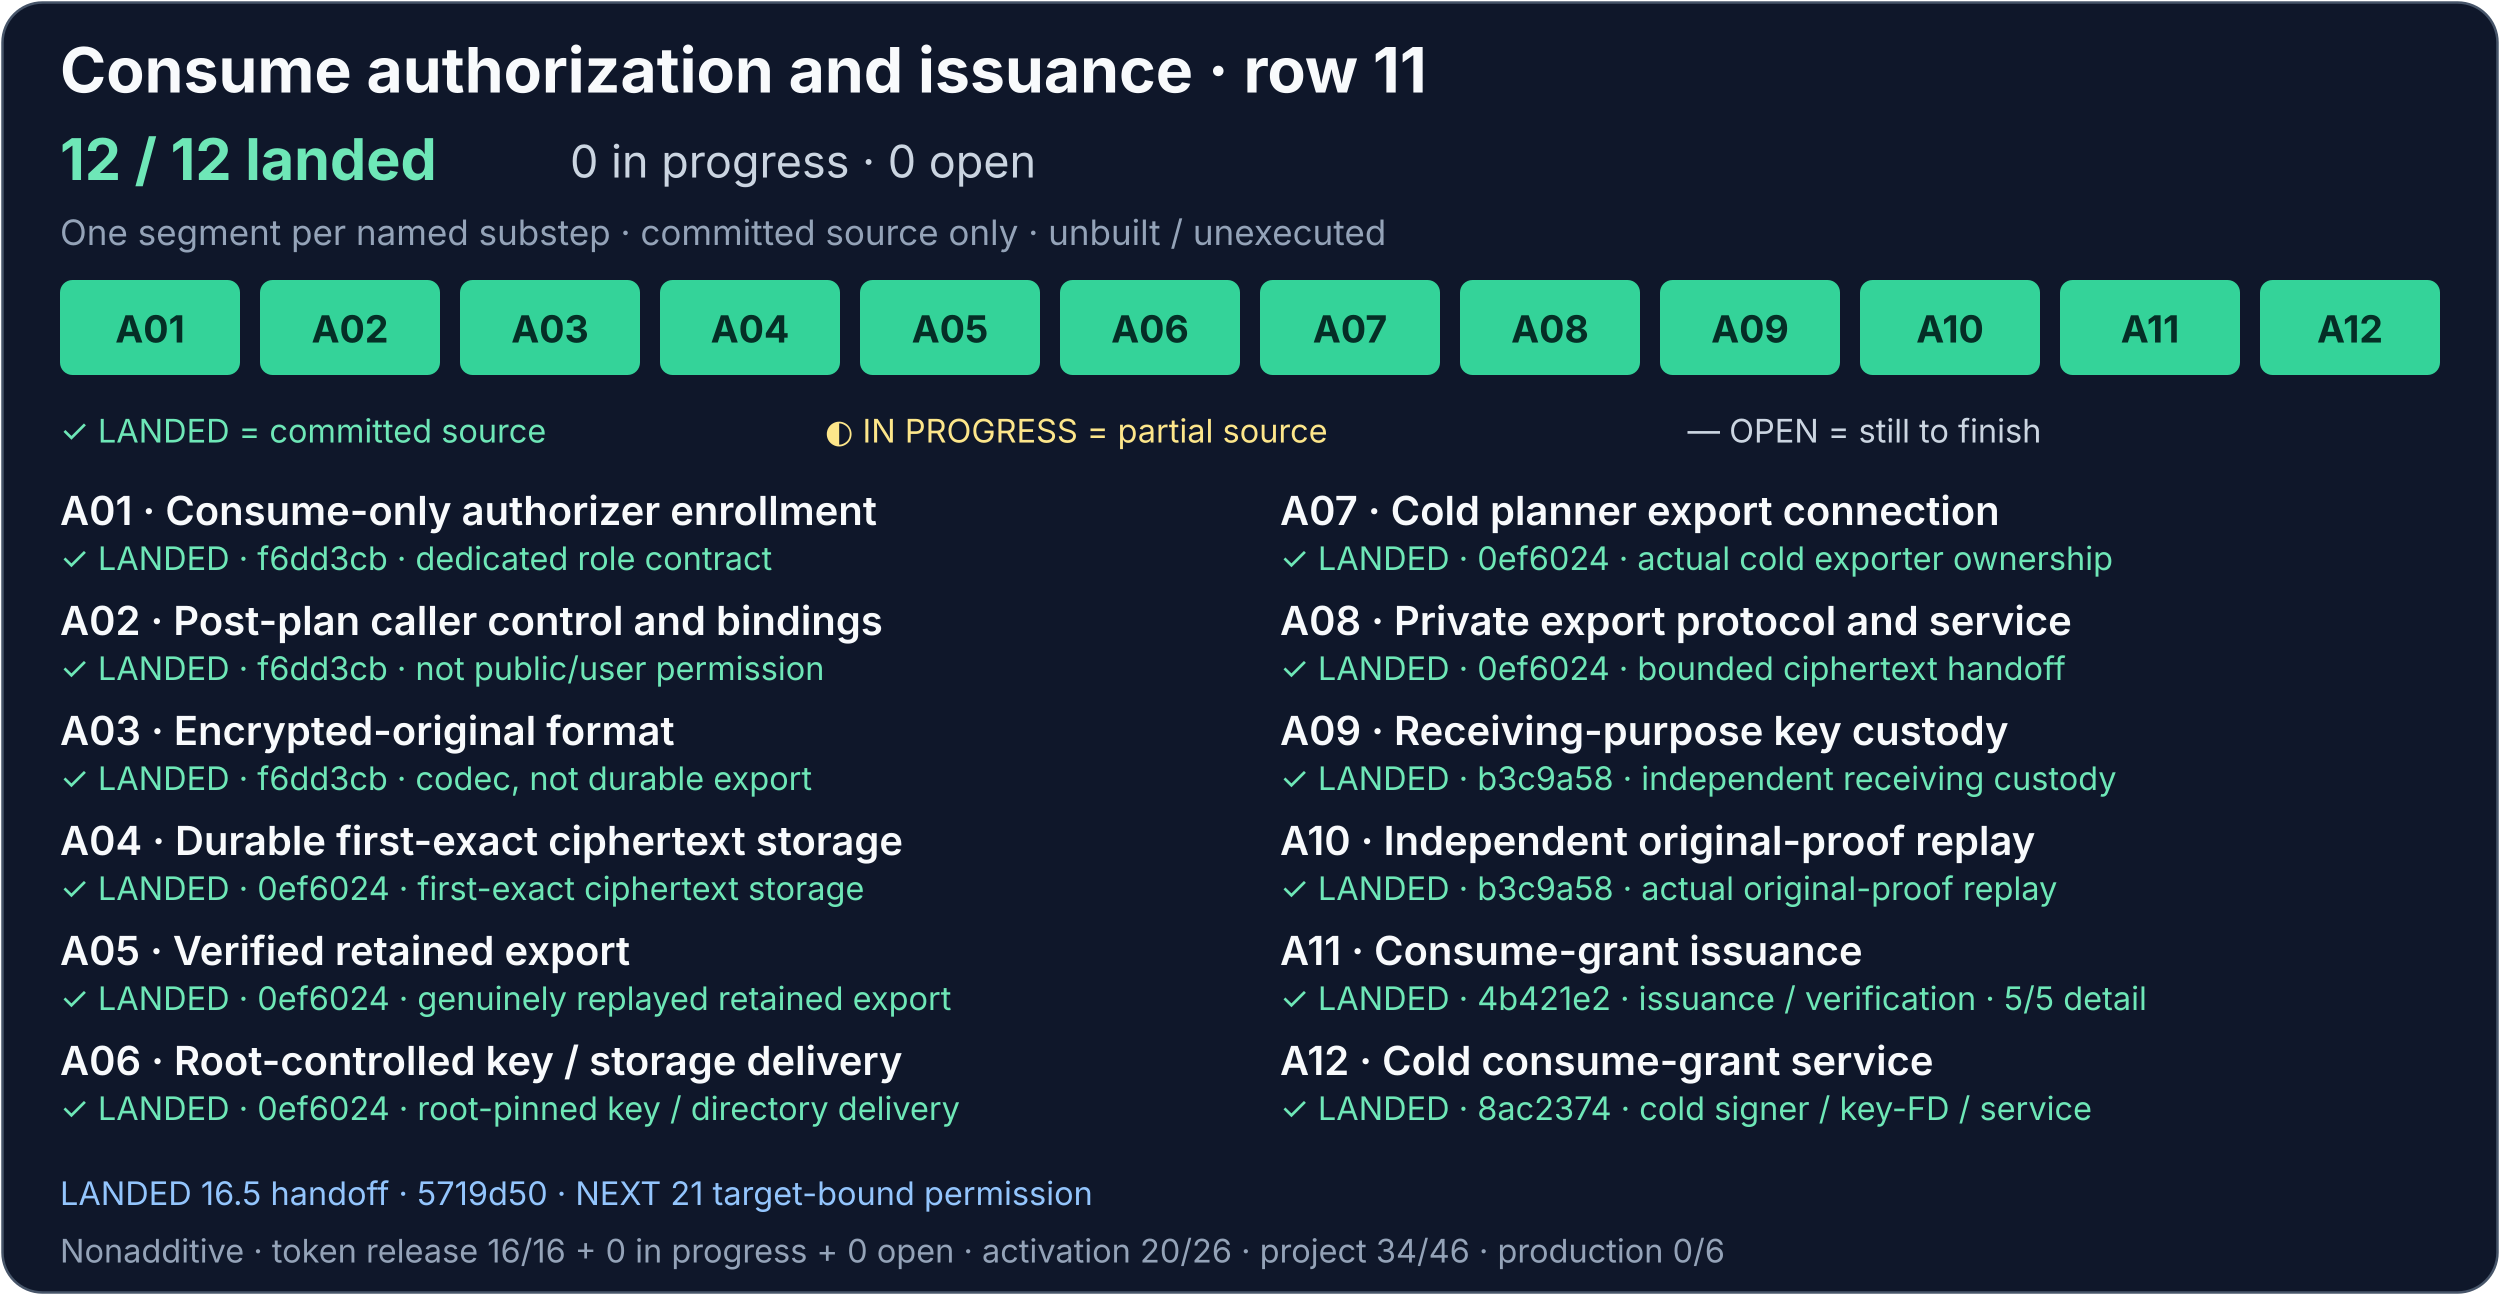
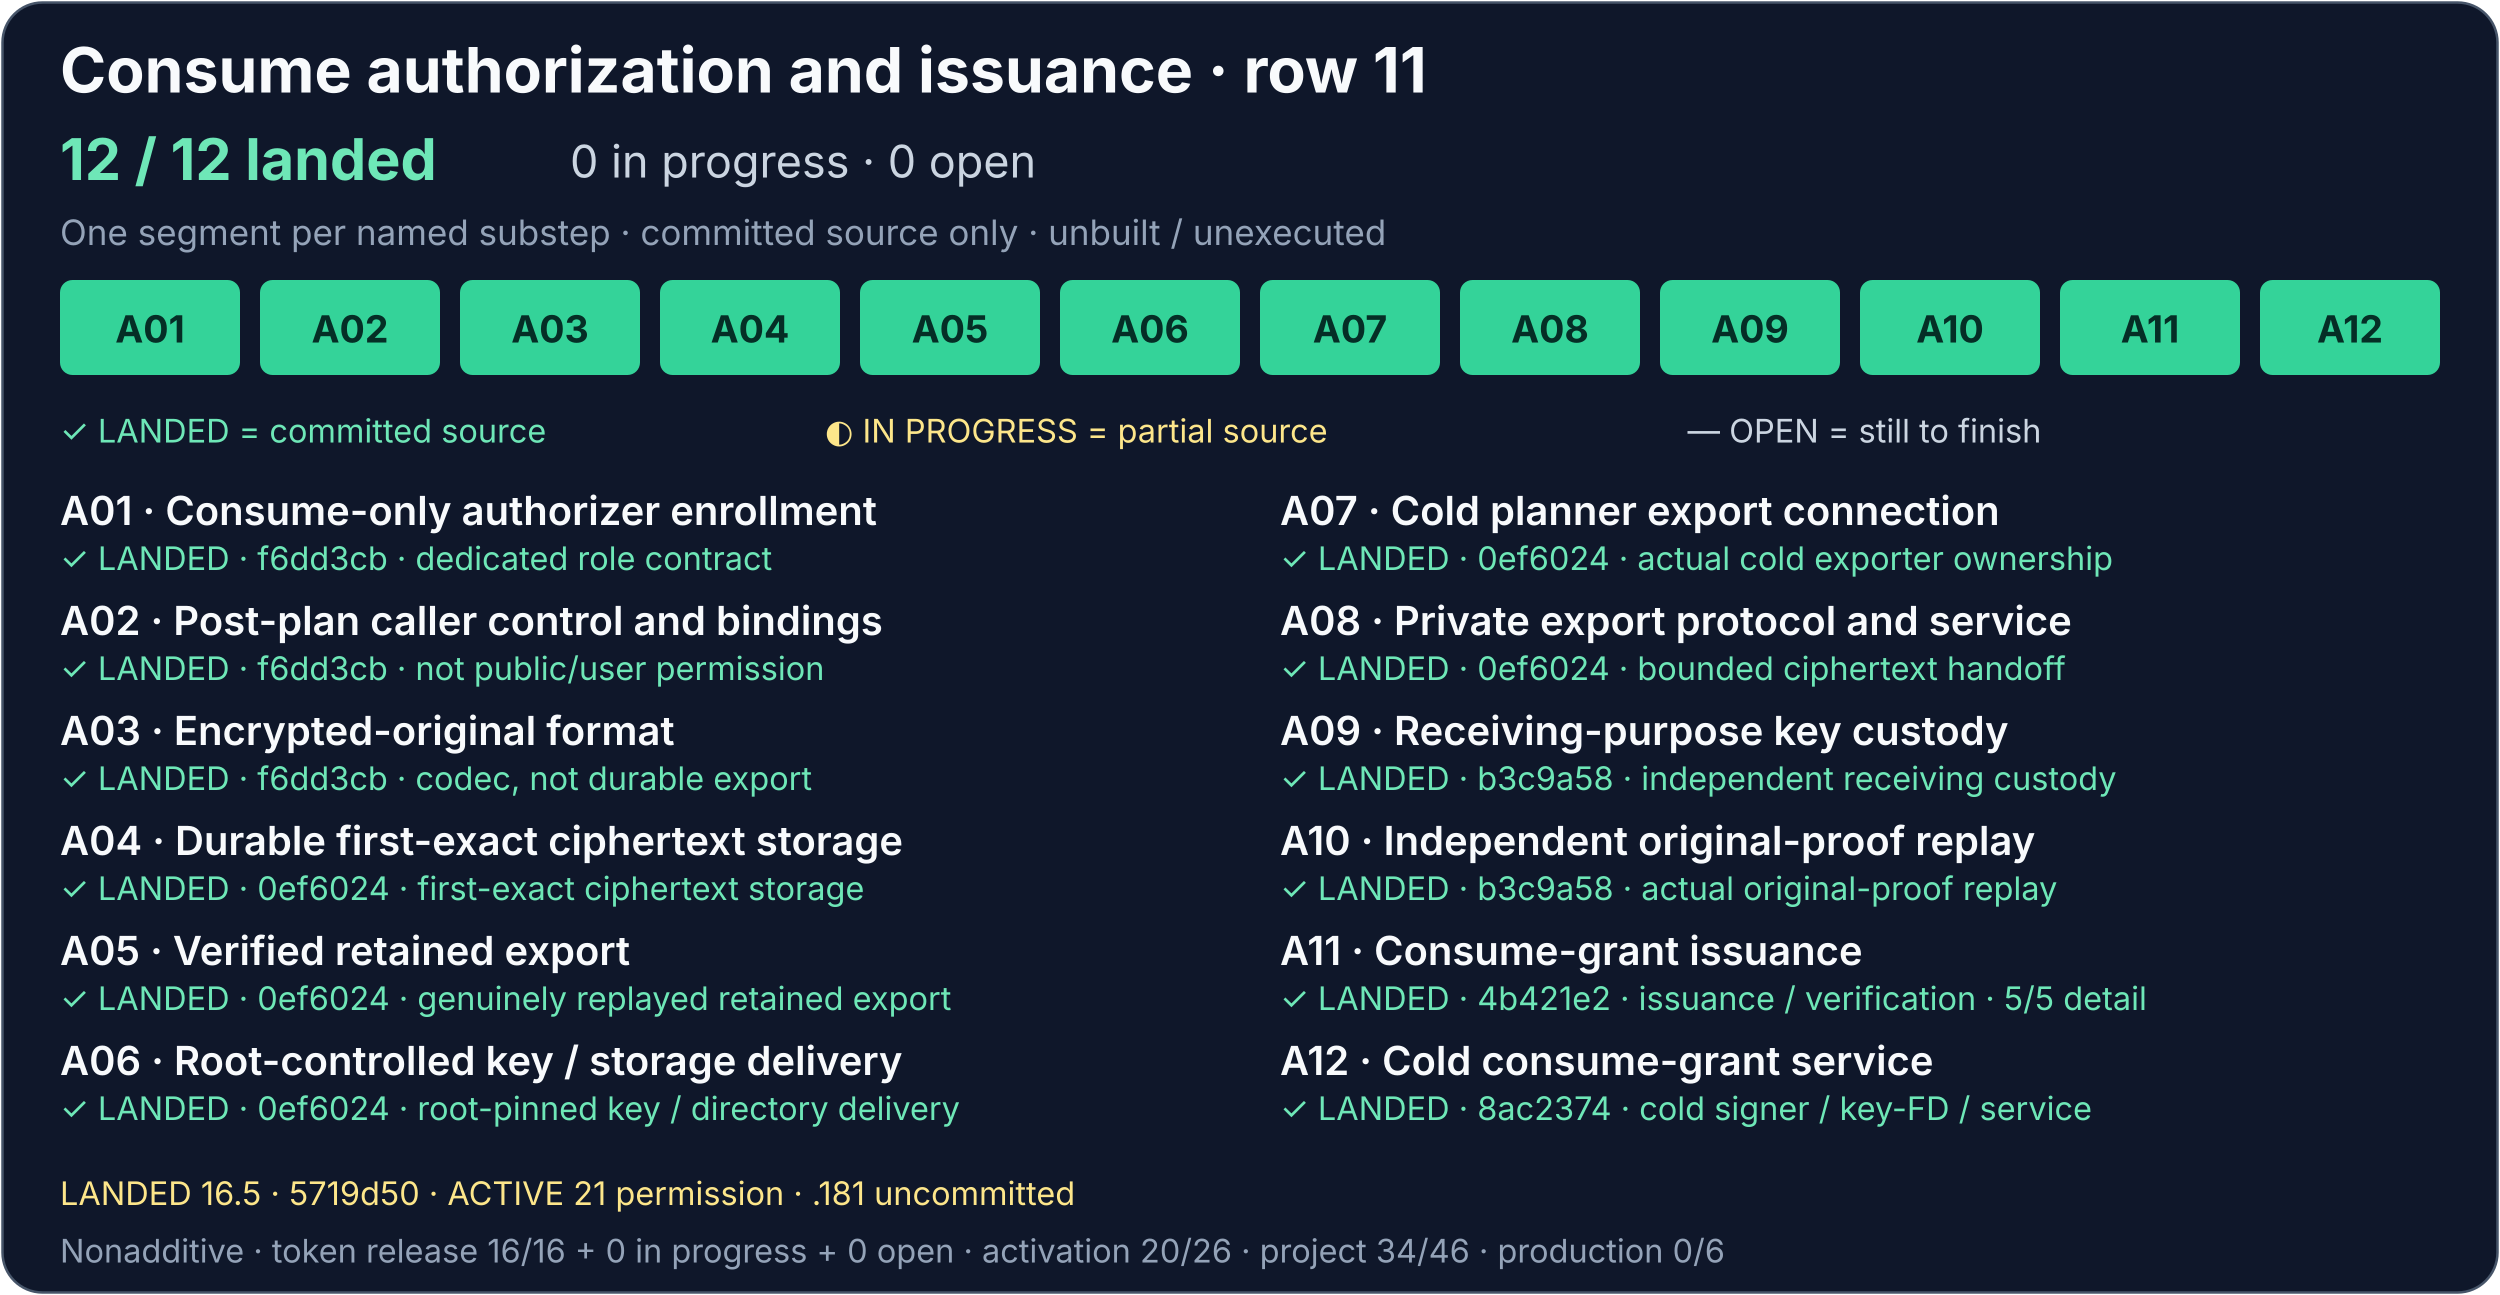
<svg xmlns="http://www.w3.org/2000/svg" width="1000" height="518" viewBox="0 0 1000 518" role="img" aria-labelledby="consume-title consume-description">
  <rect x="1" y="1" width="998" height="516" rx="16" fill="#0f172a" stroke="#475569" />
  <g font-family="system-ui, -apple-system, Segoe UI, sans-serif">
    <text x="24" y="37" fill="#f8fafc" font-size="25" font-weight="700">Consume authorization and issuance · row 11</text>
    <text x="24" y="72" fill="#6ee7b7" font-size="23" font-weight="700">12 / 12 landed</text>
    <text x="228" y="71" fill="#cbd5e1" font-size="18">0 in progress · 0 open</text>
    <text x="24" y="98" fill="#94a3b8" font-size="14">One segment per named substep · committed source only · unbuilt / unexecuted</text>
    <g fill="#34d399">
      <rect x="24" y="112" width="72" height="38" rx="5" />
      <rect x="104" y="112" width="72" height="38" rx="5" />
      <rect x="184" y="112" width="72" height="38" rx="5" />
      <rect x="264" y="112" width="72" height="38" rx="5" />
      <rect x="344" y="112" width="72" height="38" rx="5" />
      <rect x="424" y="112" width="72" height="38" rx="5" />
      <rect x="504" y="112" width="72" height="38" rx="5" />
      <rect x="584" y="112" width="72" height="38" rx="5" />
      <rect x="664" y="112" width="72" height="38" rx="5" />
      <rect x="744" y="112" width="72" height="38" rx="5" />
      <rect x="824" y="112" width="72" height="38" rx="5" />
      <rect x="904" y="112" width="72" height="38" rx="5" />
    </g>
    <g font-size="15" font-weight="700" text-anchor="middle">
      <g fill="#052e26">
        <text x="60" y="137">A01</text>
        <text x="140" y="137">A02</text>
        <text x="220" y="137">A03</text>
      </g>
      <g fill="#052e26">
        <text x="300" y="137">A04</text>
        <text x="380" y="137">A05</text>
        <text x="460" y="137">A06</text>
        <text x="540" y="137">A07</text>
        <text x="620" y="137">A08</text>
      </g>
      <g fill="#052e26">
        <text x="700" y="137">A09</text>
        <text x="780" y="137">A10</text>
      </g>
      <text x="860" y="137" fill="#052e26">A11</text>
      <text x="940" y="137" fill="#052e26">A12</text>
    </g>
    <text x="24" y="177" fill="#6ee7b7" font-size="13">✓ LANDED = committed source</text>
    <text x="330" y="177" fill="#fde68a" font-size="13">◐ IN PROGRESS = partial source</text>
    <text x="675" y="177" fill="#cbd5e1" font-size="13">— OPEN = still to finish</text>
    <g fill="#f8fafc" font-size="16" font-weight="600">
      <text x="24" y="210">A01 · Consume-only authorizer enrollment</text>
      <text x="24" y="254">A02 · Post-plan caller control and bindings</text>
      <text x="24" y="298">A03 · Encrypted-original format</text>
      <text x="24" y="342">A04 · Durable first-exact ciphertext storage</text>
      <text x="24" y="386">A05 · Verified retained export</text>
      <text x="24" y="430">A06 · Root-controlled key / storage delivery</text>
      <text x="512" y="210">A07 · Cold planner export connection</text>
      <text x="512" y="254">A08 · Private export protocol and service</text>
      <text x="512" y="298">A09 · Receiving-purpose key custody</text>
      <text x="512" y="342">A10 · Independent original-proof replay</text>
      <text x="512" y="386">A11 · Consume-grant issuance</text>
      <text x="512" y="430">A12 · Cold consume-grant service</text>
    </g>
    <g font-size="13">
      <g fill="#6ee7b7">
        <text x="24" y="228">✓ LANDED · f6dd3cb · dedicated role contract</text>
        <text x="24" y="272">✓ LANDED · f6dd3cb · not public/user permission</text>
        <text x="24" y="316">✓ LANDED · f6dd3cb · codec, not durable export</text>
        <text x="24" y="360">✓ LANDED · 0ef6024 · first-exact ciphertext storage</text>
        <text x="24" y="404">✓ LANDED · 0ef6024 · genuinely replayed retained export</text>
        <text x="24" y="448">✓ LANDED · 0ef6024 · root-pinned key / directory delivery</text>
        <text x="512" y="228">✓ LANDED · 0ef6024 · actual cold exporter ownership</text>
        <text x="512" y="272">✓ LANDED · 0ef6024 · bounded ciphertext handoff</text>
        <text x="512" y="316">✓ LANDED · b3c9a58 · independent receiving custody</text>
        <text x="512" y="360">✓ LANDED · b3c9a58 · actual original-proof replay</text>
        <text x="512" y="404">✓ LANDED · 4b421e2 · issuance / verification · 5/5 detail</text>
      </g>
      <text x="512" y="448" fill="#6ee7b7">✓ LANDED · 8ac2374 · cold signer / key-FD / service</text>
    </g>
    <a href="../production-status.md#exact-release-and-handoff-detail">
-       <text x="24" y="482" fill="#93c5fd" font-size="13">LANDED 16.5 handoff · 5719d50 · NEXT 21 target-bound permission</text>
+       <text x="24" y="482" fill="#fde68a" font-size="13">LANDED 16.5 · 5719d50 · ACTIVE 21 permission · .181 uncommitted</text>
    </a>
    <text x="24" y="505" fill="#94a3b8" font-size="13">Nonadditive · token release 16/16 + 0 in progress + 0 open · activation 20/26 · project 34/46 · production 0/6</text>
  </g>
</svg>
